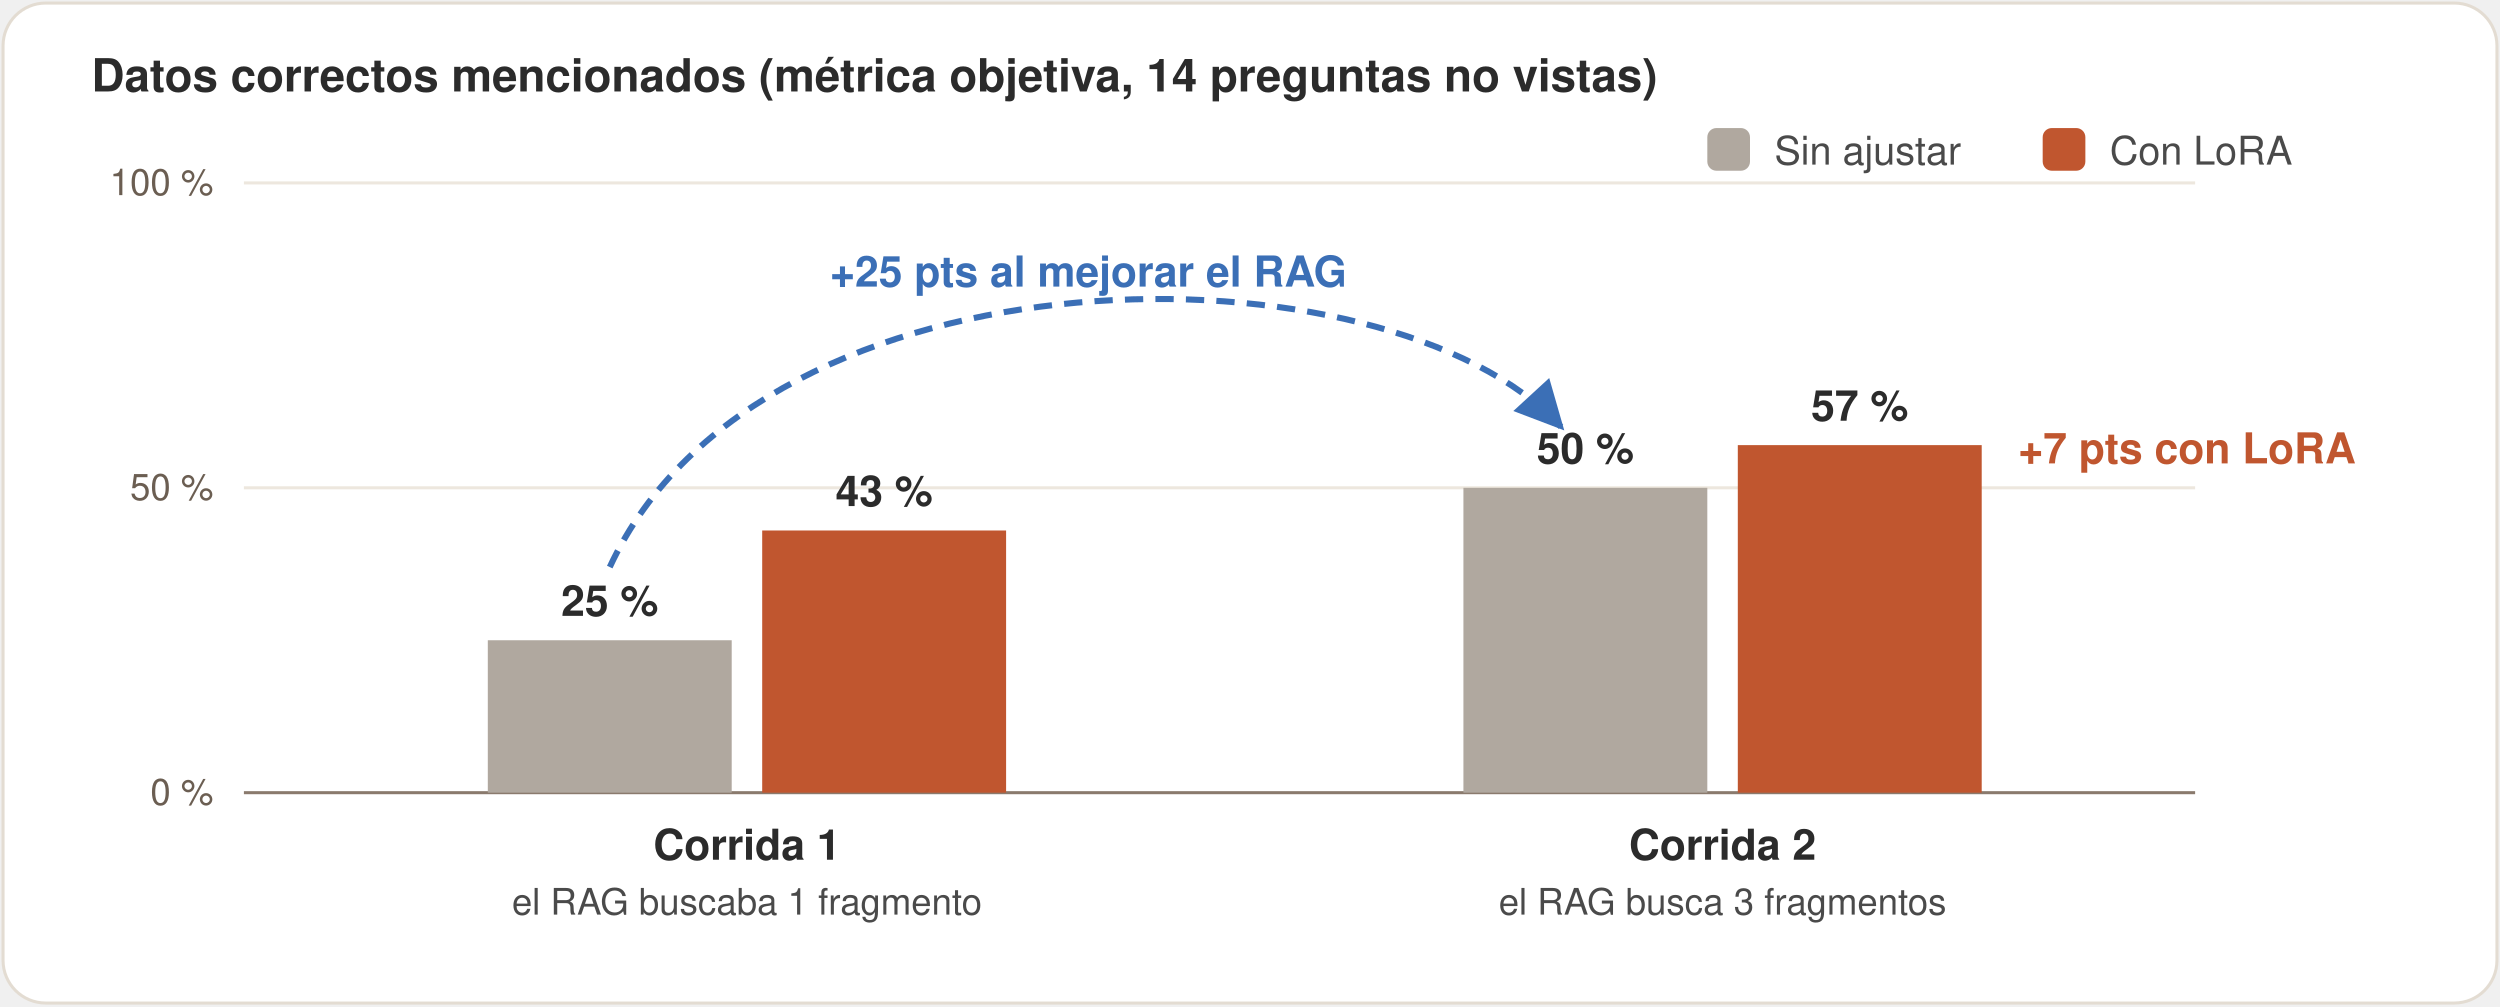
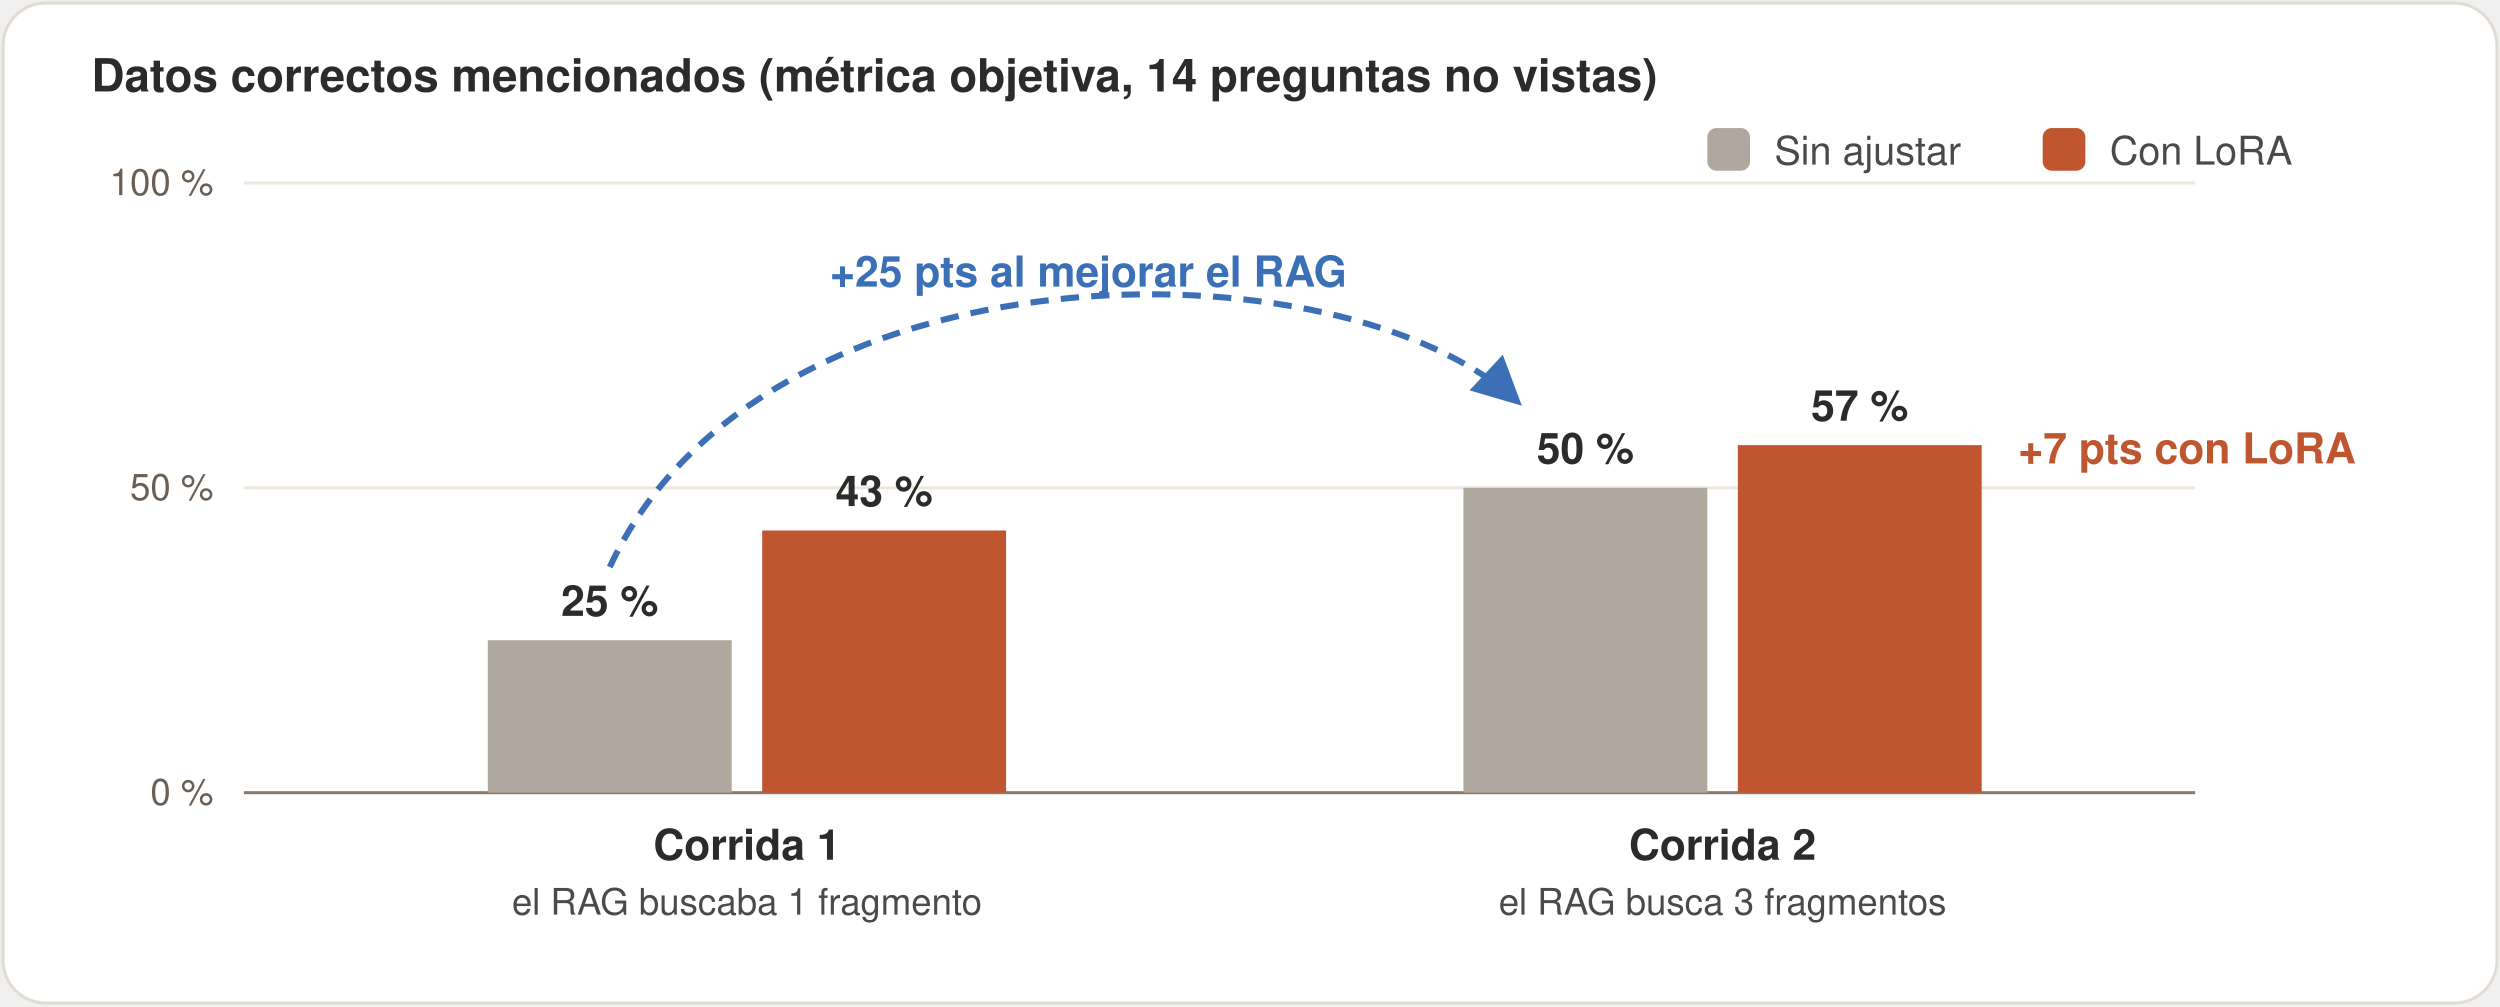
<svg xmlns="http://www.w3.org/2000/svg" width="820" height="330" viewBox="0 0 820 330" font-family="Segoe UI, Helvetica, Arial, sans-serif">
  <defs>
    <marker id="flecha" viewBox="0 0 10 10" refX="9" refY="5" markerWidth="8" markerHeight="8" orient="auto-start-reverse">
      <path d="M0,0 L10,5 L0,10 z" fill="#3B6FB6" />
    </marker>
  </defs>
  <rect x="1" y="1" width="818" height="328" rx="14" fill="#FFFFFF" stroke="#E3DCD2" />
  <text x="30" y="30" font-size="15" font-weight="700" fill="#2B2B2B">Datos correctos mencionados (métrica objetiva, 14 preguntas no vistas)</text>
  <rect x="560" y="42" width="14" height="14" rx="3" fill="#B0A89F" />
  <text x="582" y="54" font-size="13" fill="#4A4A4A">Sin ajustar</text>
  <rect x="670" y="42" width="14" height="14" rx="3" fill="#C0562F" />
  <text x="692" y="54" font-size="13" fill="#4A4A4A">Con LoRA</text>
  <line x1="80" y1="260" x2="720" y2="260" stroke="#8A7A6D" />
  <line x1="80" y1="160" x2="720" y2="160" stroke="#EDE7DE" />
  <line x1="80" y1="60" x2="720" y2="60" stroke="#EDE7DE" />
  <text x="70" y="264" text-anchor="end" font-size="12" fill="#6B5E52">0 %</text>
  <text x="70" y="164" text-anchor="end" font-size="12" fill="#6B5E52">50 %</text>
  <text x="70" y="64" text-anchor="end" font-size="12" fill="#6B5E52">100 %</text>
  <rect x="160" y="210" width="80" height="50" fill="#B0A89F" />
  <text x="200" y="202" text-anchor="middle" font-size="14" font-weight="700" fill="#2B2B2B">25 %</text>
  <rect x="250" y="174" width="80" height="86" fill="#C0562F" />
  <text x="290" y="166" text-anchor="middle" font-size="14" font-weight="700" fill="#2B2B2B">43 %</text>
  <text x="245" y="282" text-anchor="middle" font-size="14" font-weight="700" fill="#2B2B2B">Corrida 1</text>
  <text x="245" y="300" text-anchor="middle" font-size="12" fill="#4A4A4A">el RAG buscaba 1 fragmento</text>
  <rect x="480" y="160" width="80" height="100" fill="#B0A89F" />
  <text x="520" y="152" text-anchor="middle" font-size="14" font-weight="700" fill="#2B2B2B">50 %</text>
  <rect x="570" y="146" width="80" height="114" fill="#C0562F" />
  <text x="610" y="138" text-anchor="middle" font-size="14" font-weight="700" fill="#2B2B2B">57 %</text>
  <text x="565" y="282" text-anchor="middle" font-size="14" font-weight="700" fill="#2B2B2B">Corrida 2</text>
  <text x="565" y="300" text-anchor="middle" font-size="12" fill="#4A4A4A">el RAG busca 3 fragmentos</text>
-   <path d="M200,186 C250,78 455,78 512,140" fill="none" stroke="#3B6FB6" stroke-width="2" stroke-dasharray="6 4" marker-end="url(#flecha)" />
+   <path d="M200,186 C250,78 440,78 498,132" fill="none" stroke="#3B6FB6" stroke-width="2" stroke-dasharray="6 4" marker-end="url(#flecha)" />
  <text x="357" y="94" text-anchor="middle" font-size="14" font-weight="700" fill="#3B6FB6">+25 pts al mejorar el RAG</text>
  <text x="662" y="152" font-size="14" font-weight="700" fill="#C0562F">+7 pts con LoRA</text>
</svg>
